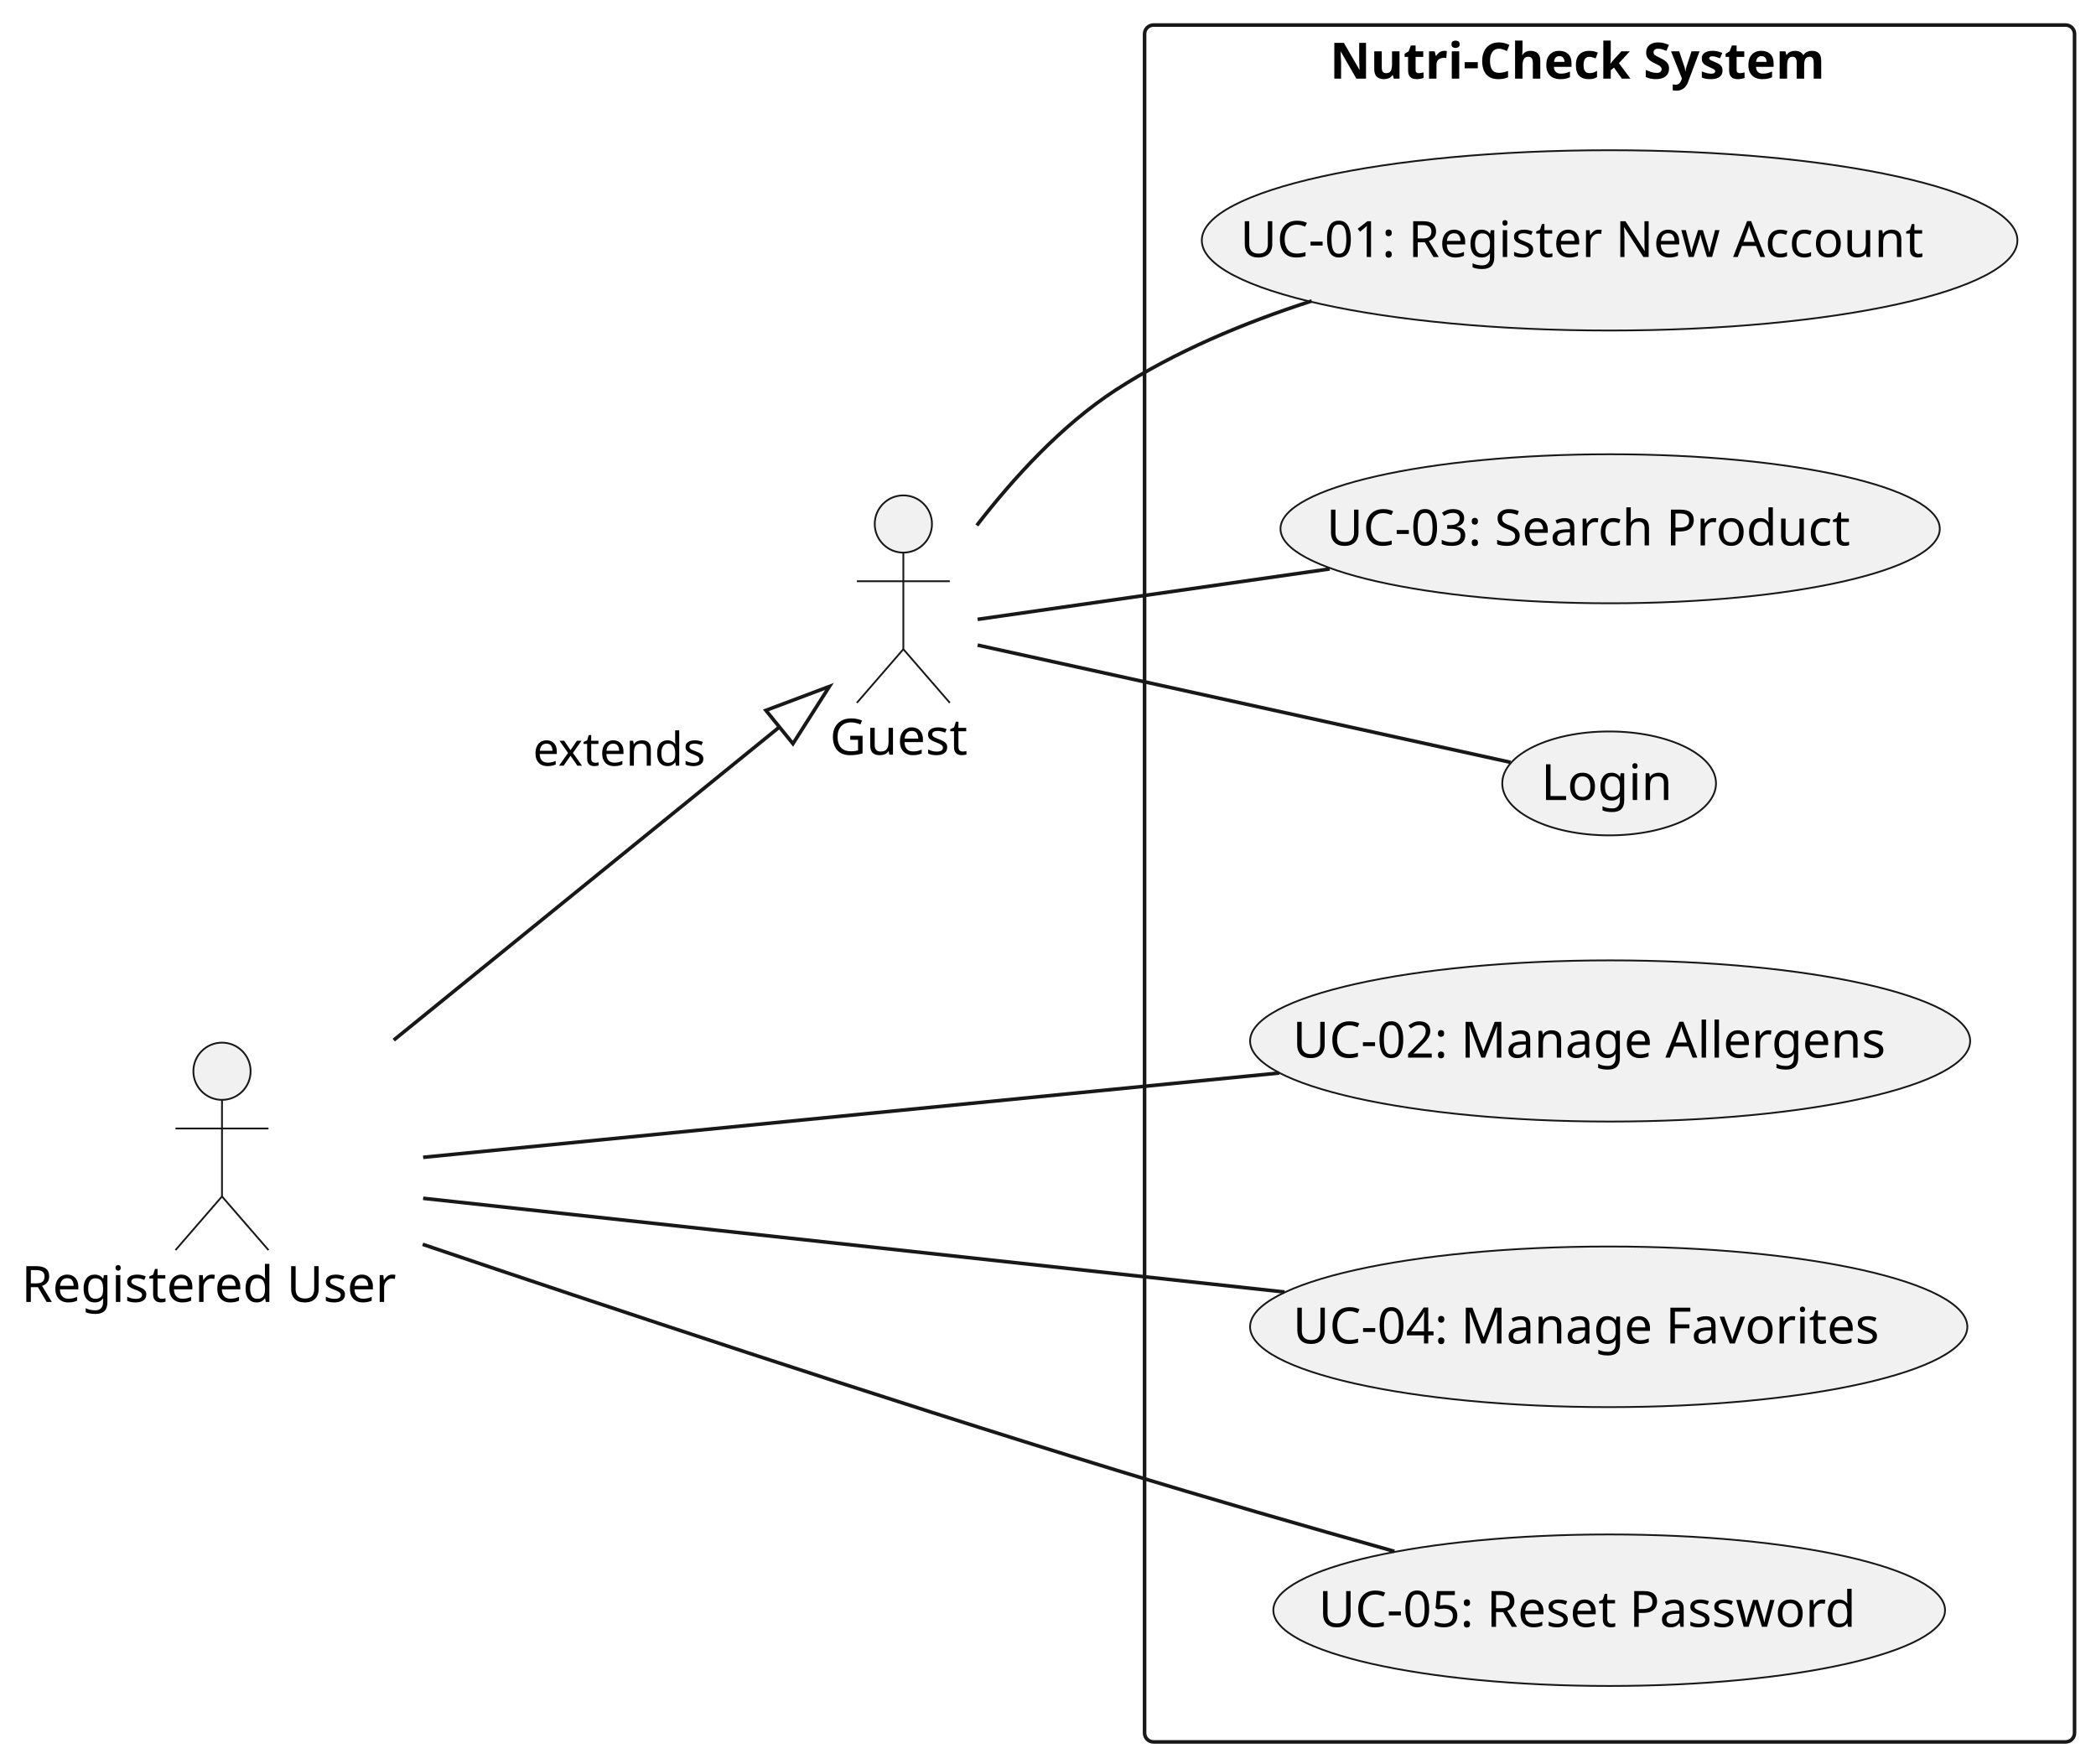
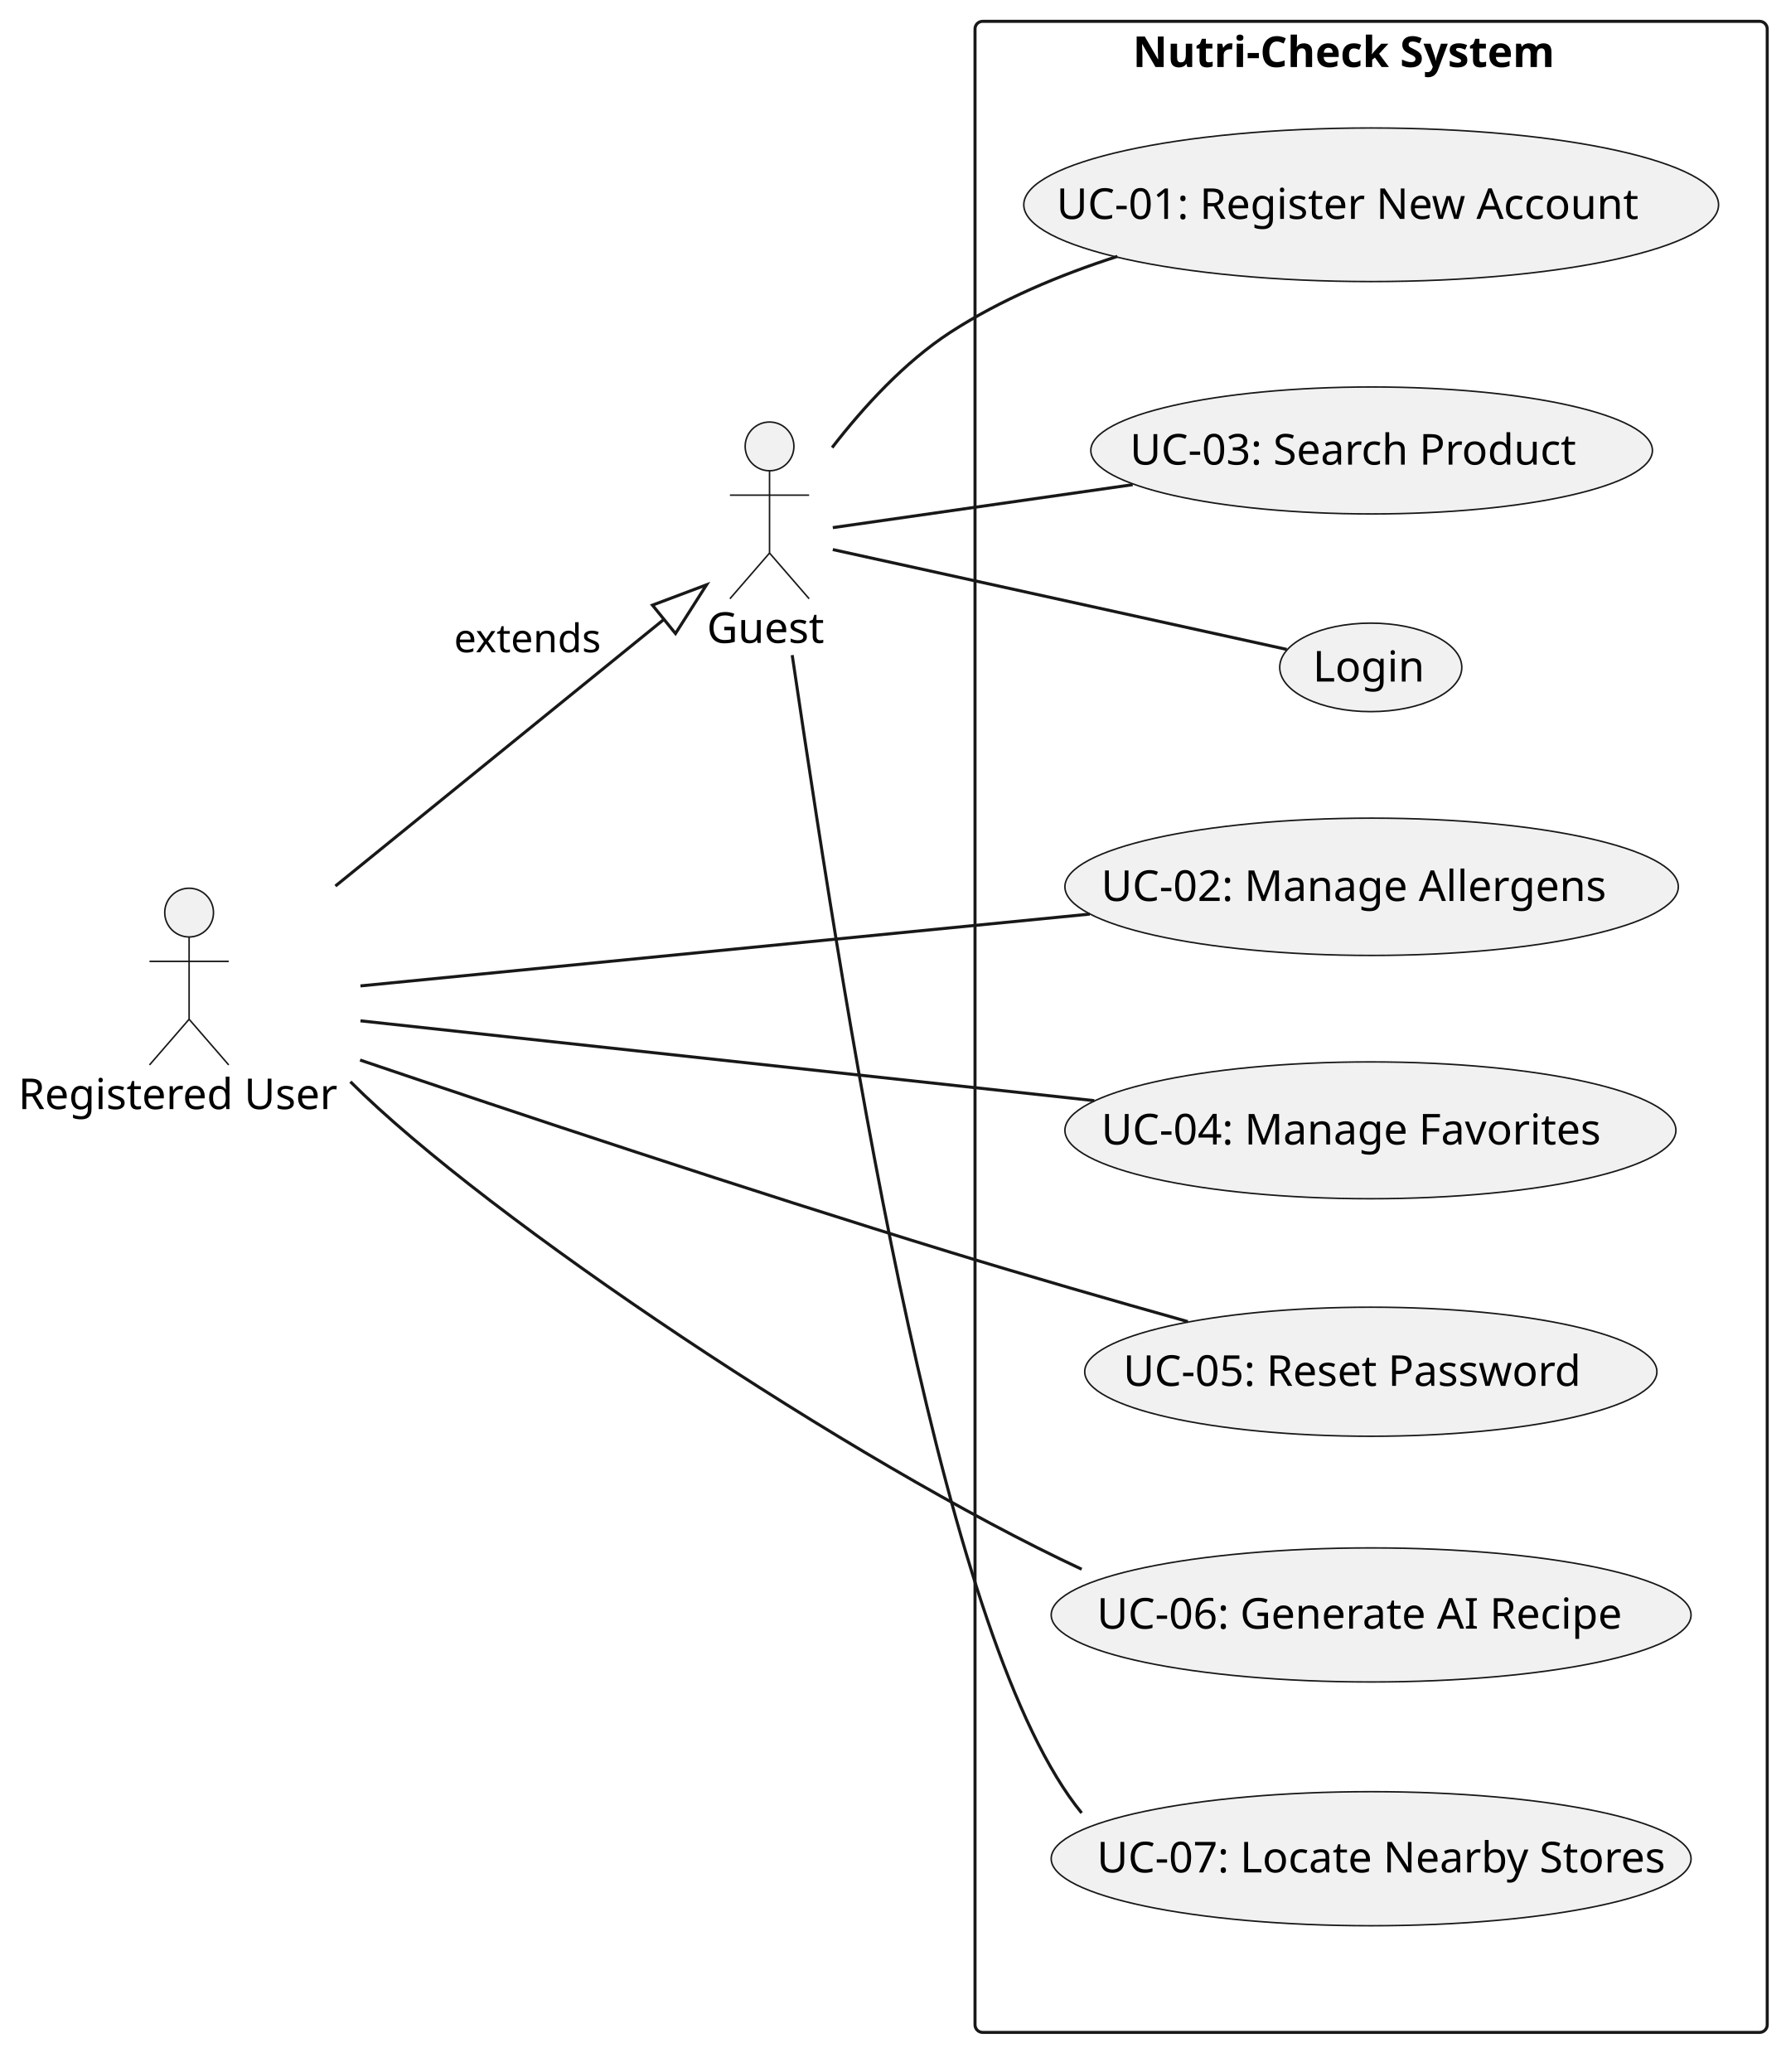
- <svg xmlns="http://www.w3.org/2000/svg" contentStyleType="text/css" data-diagram-type="DESCRIPTION" height="493px" preserveAspectRatio="none" style="width:586px;height:493px;background:#FFFFFF;" version="1.1" viewBox="0 0 586 493" width="586px" zoomAndPan="magnify">
+ <svg xmlns="http://www.w3.org/2000/svg" contentStyleType="text/css" data-diagram-type="DESCRIPTION" height="680px" preserveAspectRatio="none" style="width:586px;height:680px;background:#FFFFFF;" version="1.1" viewBox="0 0 586 680" width="586px" zoomAndPan="magnify">
  <defs />
  <g>
-     <g class="cluster" data-entity="Nutri-Check System" data-source-line="8" data-uid="ent0005" id="cluster_Nutri-Check System">
-       <rect fill="none" height="480" rx="2.5" ry="2.5" style="stroke:#181818;stroke-width:1;" width="260" x="320" y="7" />
+     <g class="cluster" id="cluster_Nutri-Check System">
+       <rect fill="none" height="660" rx="2.5" ry="2.5" style="stroke:#181818;stroke-width:1;" width="260" x="320" y="7" />
      <text fill="#000000" font-family="sans-serif" font-size="14" font-weight="bold" lengthAdjust="spacing" textLength="156.427" x="371.787" y="21.995">Nutri-Check System</text>
    </g>
-     <g class="entity" data-entity="UC01" data-source-line="9" data-uid="ent0006" id="entity_UC01">
+     <g id="entity_UC01">
      <ellipse cx="450.014" cy="67.203" fill="#F1F1F1" rx="114.014" ry="25.203" style="stroke:#181818;stroke-width:0.5;" />
      <text fill="#000000" font-family="sans-serif" font-size="14" lengthAdjust="spacing" textLength="206.534" x="346.747" y="71.851">UC-01: Register New Account</text>
    </g>
-     <g class="entity" data-entity="UC02" data-source-line="10" data-uid="ent0007" id="entity_UC02">
+     <g id="entity_UC03">
+       <ellipse cx="450.163" cy="147.833" fill="#F1F1F1" rx="92.163" ry="20.833" style="stroke:#181818;stroke-width:0.5;" />
+       <text fill="#000000" font-family="sans-serif" font-size="14" lengthAdjust="spacing" textLength="158.621" x="370.853" y="152.481">UC-03: Search Product</text>
+     </g>
+     <g id="entity_Login">
+       <ellipse cx="449.88" cy="219.024" fill="#F1F1F1" rx="29.88" ry="14.524" style="stroke:#181818;stroke-width:0.5;" />
+       <text fill="#000000" font-family="sans-serif" font-size="14" lengthAdjust="spacing" textLength="38.015" x="430.873" y="223.672">Login</text>
+     </g>
+     <g id="entity_UC02">
      <ellipse cx="450.159" cy="291.032" fill="#F1F1F1" rx="100.659" ry="22.532" style="stroke:#181818;stroke-width:0.5;" />
      <text fill="#000000" font-family="sans-serif" font-size="14" lengthAdjust="spacing" textLength="177.509" x="361.404" y="295.68">UC-02: Manage Allergens</text>
    </g>
-     <g class="entity" data-entity="UC03" data-source-line="11" data-uid="ent0008" id="entity_UC03">
-       <ellipse cx="450.163" cy="147.833" fill="#F1F1F1" rx="92.163" ry="20.833" style="stroke:#181818;stroke-width:0.5;" />
-       <text fill="#000000" font-family="sans-serif" font-size="14" lengthAdjust="spacing" textLength="158.621" x="370.853" y="152.481">UC-03: Search Product</text>
-     </g>
-     <g class="entity" data-entity="UC04" data-source-line="12" data-uid="ent0009" id="entity_UC04">
+     <g id="entity_UC04">
      <ellipse cx="449.765" cy="370.953" fill="#F1F1F1" rx="100.265" ry="22.453" style="stroke:#181818;stroke-width:0.5;" />
      <text fill="#000000" font-family="sans-serif" font-size="14" lengthAdjust="spacing" textLength="176.641" x="361.444" y="375.601">UC-04: Manage Favorites</text>
    </g>
-     <g class="entity" data-entity="UC05" data-source-line="13" data-uid="ent0010" id="entity_UC05">
+     <g id="entity_UC05">
      <ellipse cx="449.897" cy="450.18" fill="#F1F1F1" rx="93.897" ry="21.18" style="stroke:#181818;stroke-width:0.5;" />
      <text fill="#000000" font-family="sans-serif" font-size="14" lengthAdjust="spacing" textLength="162.511" x="368.642" y="454.828">UC-05: Reset Password</text>
    </g>
-     <g class="entity" data-entity="Login" data-source-line="14" data-uid="ent0011" id="entity_Login">
-       <ellipse cx="449.88" cy="219.024" fill="#F1F1F1" rx="29.88" ry="14.524" style="stroke:#181818;stroke-width:0.5;" />
-       <text fill="#000000" font-family="sans-serif" font-size="14" lengthAdjust="spacing" textLength="38.015" x="430.873" y="223.672">Login</text>
+     <g id="entity_UC06">
+       <ellipse cx="450" cy="530" fill="#F1F1F1" rx="105" ry="22" style="stroke:#181818;stroke-width:0.5;" />
+       <text fill="#000000" font-family="sans-serif" font-size="14" lengthAdjust="spacing" textLength="180" x="360" y="534.5">UC-06: Generate AI Recipe</text>
    </g>
-     <g class="entity" data-entity="Visiteur" data-source-line="3" data-uid="ent0002" id="entity_Visiteur">
+     <g id="entity_UC07">
+       <ellipse cx="450" cy="610" fill="#F1F1F1" rx="105" ry="22" style="stroke:#181818;stroke-width:0.5;" />
+       <text fill="#000000" font-family="sans-serif" font-size="14" lengthAdjust="spacing" textLength="180" x="360" y="614.5">UC-07: Locate Nearby Stores</text>
+     </g>
+     <g id="entity_Visiteur">
      <ellipse cx="252.559" cy="146.5" fill="#F1F1F1" rx="8" ry="8" style="stroke:#181818;stroke-width:0.5;" />
      <path d="M252.559,154.5 L252.559,181.5 M239.559,162.5 L265.559,162.5 M252.559,181.5 L239.559,196.5 M252.559,181.5 L265.559,196.5" fill="none" style="stroke:#181818;stroke-width:0.5;" />
      <text fill="#000000" font-family="sans-serif" font-size="14" lengthAdjust="spacing" textLength="41.118" x="232" y="210.995">Guest</text>
    </g>
-     <g class="entity" data-entity="User" data-source-line="4" data-uid="ent0003" id="entity_User">
+     <g id="entity_User">
      <ellipse cx="62.065" cy="299.5" fill="#F1F1F1" rx="8" ry="8" style="stroke:#181818;stroke-width:0.5;" />
      <path d="M62.065,307.5 L62.065,334.5 M49.065,315.5 L75.065,315.5 M62.065,334.5 L49.065,349.5 M62.065,334.5 L75.065,349.5" fill="none" style="stroke:#181818;stroke-width:0.5;" />
      <text fill="#000000" font-family="sans-serif" font-size="14" lengthAdjust="spacing" textLength="112.13" x="6" y="363.995">Registered User</text>
    </g>
-     <g class="link" data-entity-1="User" data-entity-2="Visiteur" data-source-line="6" data-uid="lnk4" id="link_User_Visiteur">
-       <path d="M110.08,290.79 C149.34,258.92 189.323,226.462 217.913,203.262" fill="none" id="User-to-Visiteur" style="stroke:#181818;stroke-width:1;" />
+     <g id="link_User_Visiteur">
+       <path d="M110.08,290.79 C149.34,258.92 189.323,226.462 217.913,203.262" fill="none" style="stroke:#181818;stroke-width:1;" />
      <polygon fill="none" points="231.89,191.92,214.132,198.603,221.694,207.921,231.89,191.92" style="stroke:#181818;stroke-width:1;" />
      <text fill="#000000" font-family="sans-serif" font-size="13" lengthAdjust="spacing" textLength="52.051" x="149" y="214.067">extends</text>
    </g>
-     <g class="link" data-entity-1="Visiteur" data-entity-2="UC01" data-source-line="17" data-uid="lnk12" id="link_Visiteur_UC01">
-       <path d="M273.1,146.89 C283.32,133.67 296.84,118.83 312,109 C328.49,98.31 347.85,90.22 366.74,84.14" fill="none" id="Visiteur-UC01" style="stroke:#181818;stroke-width:1;" />
-     </g>
-     <g class="link" data-entity-1="Visiteur" data-entity-2="UC03" data-source-line="18" data-uid="lnk13" id="link_Visiteur_UC03">
-       <path d="M273.32,173.16 C296.43,169.85 336.01,164.18 371.76,159.06" fill="none" id="Visiteur-UC03" style="stroke:#181818;stroke-width:1;" />
-     </g>
-     <g class="link" data-entity-1="Visiteur" data-entity-2="Login" data-source-line="19" data-uid="lnk14" id="link_Visiteur_Login">
-       <path d="M273.32,180.36 C308.66,188.13 382.54,204.38 422.31,213.13" fill="none" id="Visiteur-Login" style="stroke:#181818;stroke-width:1;" />
-     </g>
-     <g class="link" data-entity-1="User" data-entity-2="UC02" data-source-line="21" data-uid="lnk15" id="link_User_UC02">
-       <path d="M118.3,323.56 C180.74,317.41 283.29,307.31 357.66,299.99" fill="none" id="User-UC02" style="stroke:#181818;stroke-width:1;" />
-     </g>
-     <g class="link" data-entity-1="User" data-entity-2="UC04" data-source-line="22" data-uid="lnk16" id="link_User_UC04">
-       <path d="M118.3,335.02 C181.16,341.86 284.66,353.12 359.14,361.22" fill="none" id="User-UC04" style="stroke:#181818;stroke-width:1;" />
-     </g>
-     <g class="link" data-entity-1="User" data-entity-2="UC05" data-source-line="23" data-uid="lnk17" id="link_User_UC05">
-       <path d="M118.18,347.89 C168.5,364.94 244.99,390.44 312,411 C337.41,418.8 365.64,426.92 389.84,433.73" fill="none" id="User-UC05" style="stroke:#181818;stroke-width:1;" />
-     </g>
+     <path d="M273.1,146.89 C283.32,133.67 296.84,118.83 312,109 C328.49,98.31 347.85,90.22 366.74,84.14" fill="none" style="stroke:#181818;stroke-width:1;" />
+     <path d="M273.32,173.16 C296.43,169.85 336.01,164.18 371.76,159.06" fill="none" style="stroke:#181818;stroke-width:1;" />
+     <path d="M273.32,180.36 C308.66,188.13 382.54,204.38 422.31,213.13" fill="none" style="stroke:#181818;stroke-width:1;" />
+     <path d="M260,215 C280,350 310,540 355,595" fill="none" style="stroke:#181818;stroke-width:1;" />
+     <path d="M118.3,323.56 C180.74,317.41 283.29,307.31 357.66,299.99" fill="none" style="stroke:#181818;stroke-width:1;" />
+     <path d="M118.3,335.02 C181.16,341.86 284.66,353.12 359.14,361.22" fill="none" style="stroke:#181818;stroke-width:1;" />
+     <path d="M118.18,347.89 C168.5,364.94 244.99,390.44 312,411 C337.41,418.8 365.64,426.92 389.84,433.73" fill="none" style="stroke:#181818;stroke-width:1;" />
+     <path d="M115,355 C160,400 280,480 355,515" fill="none" style="stroke:#181818;stroke-width:1;" />
  </g>
</svg>
